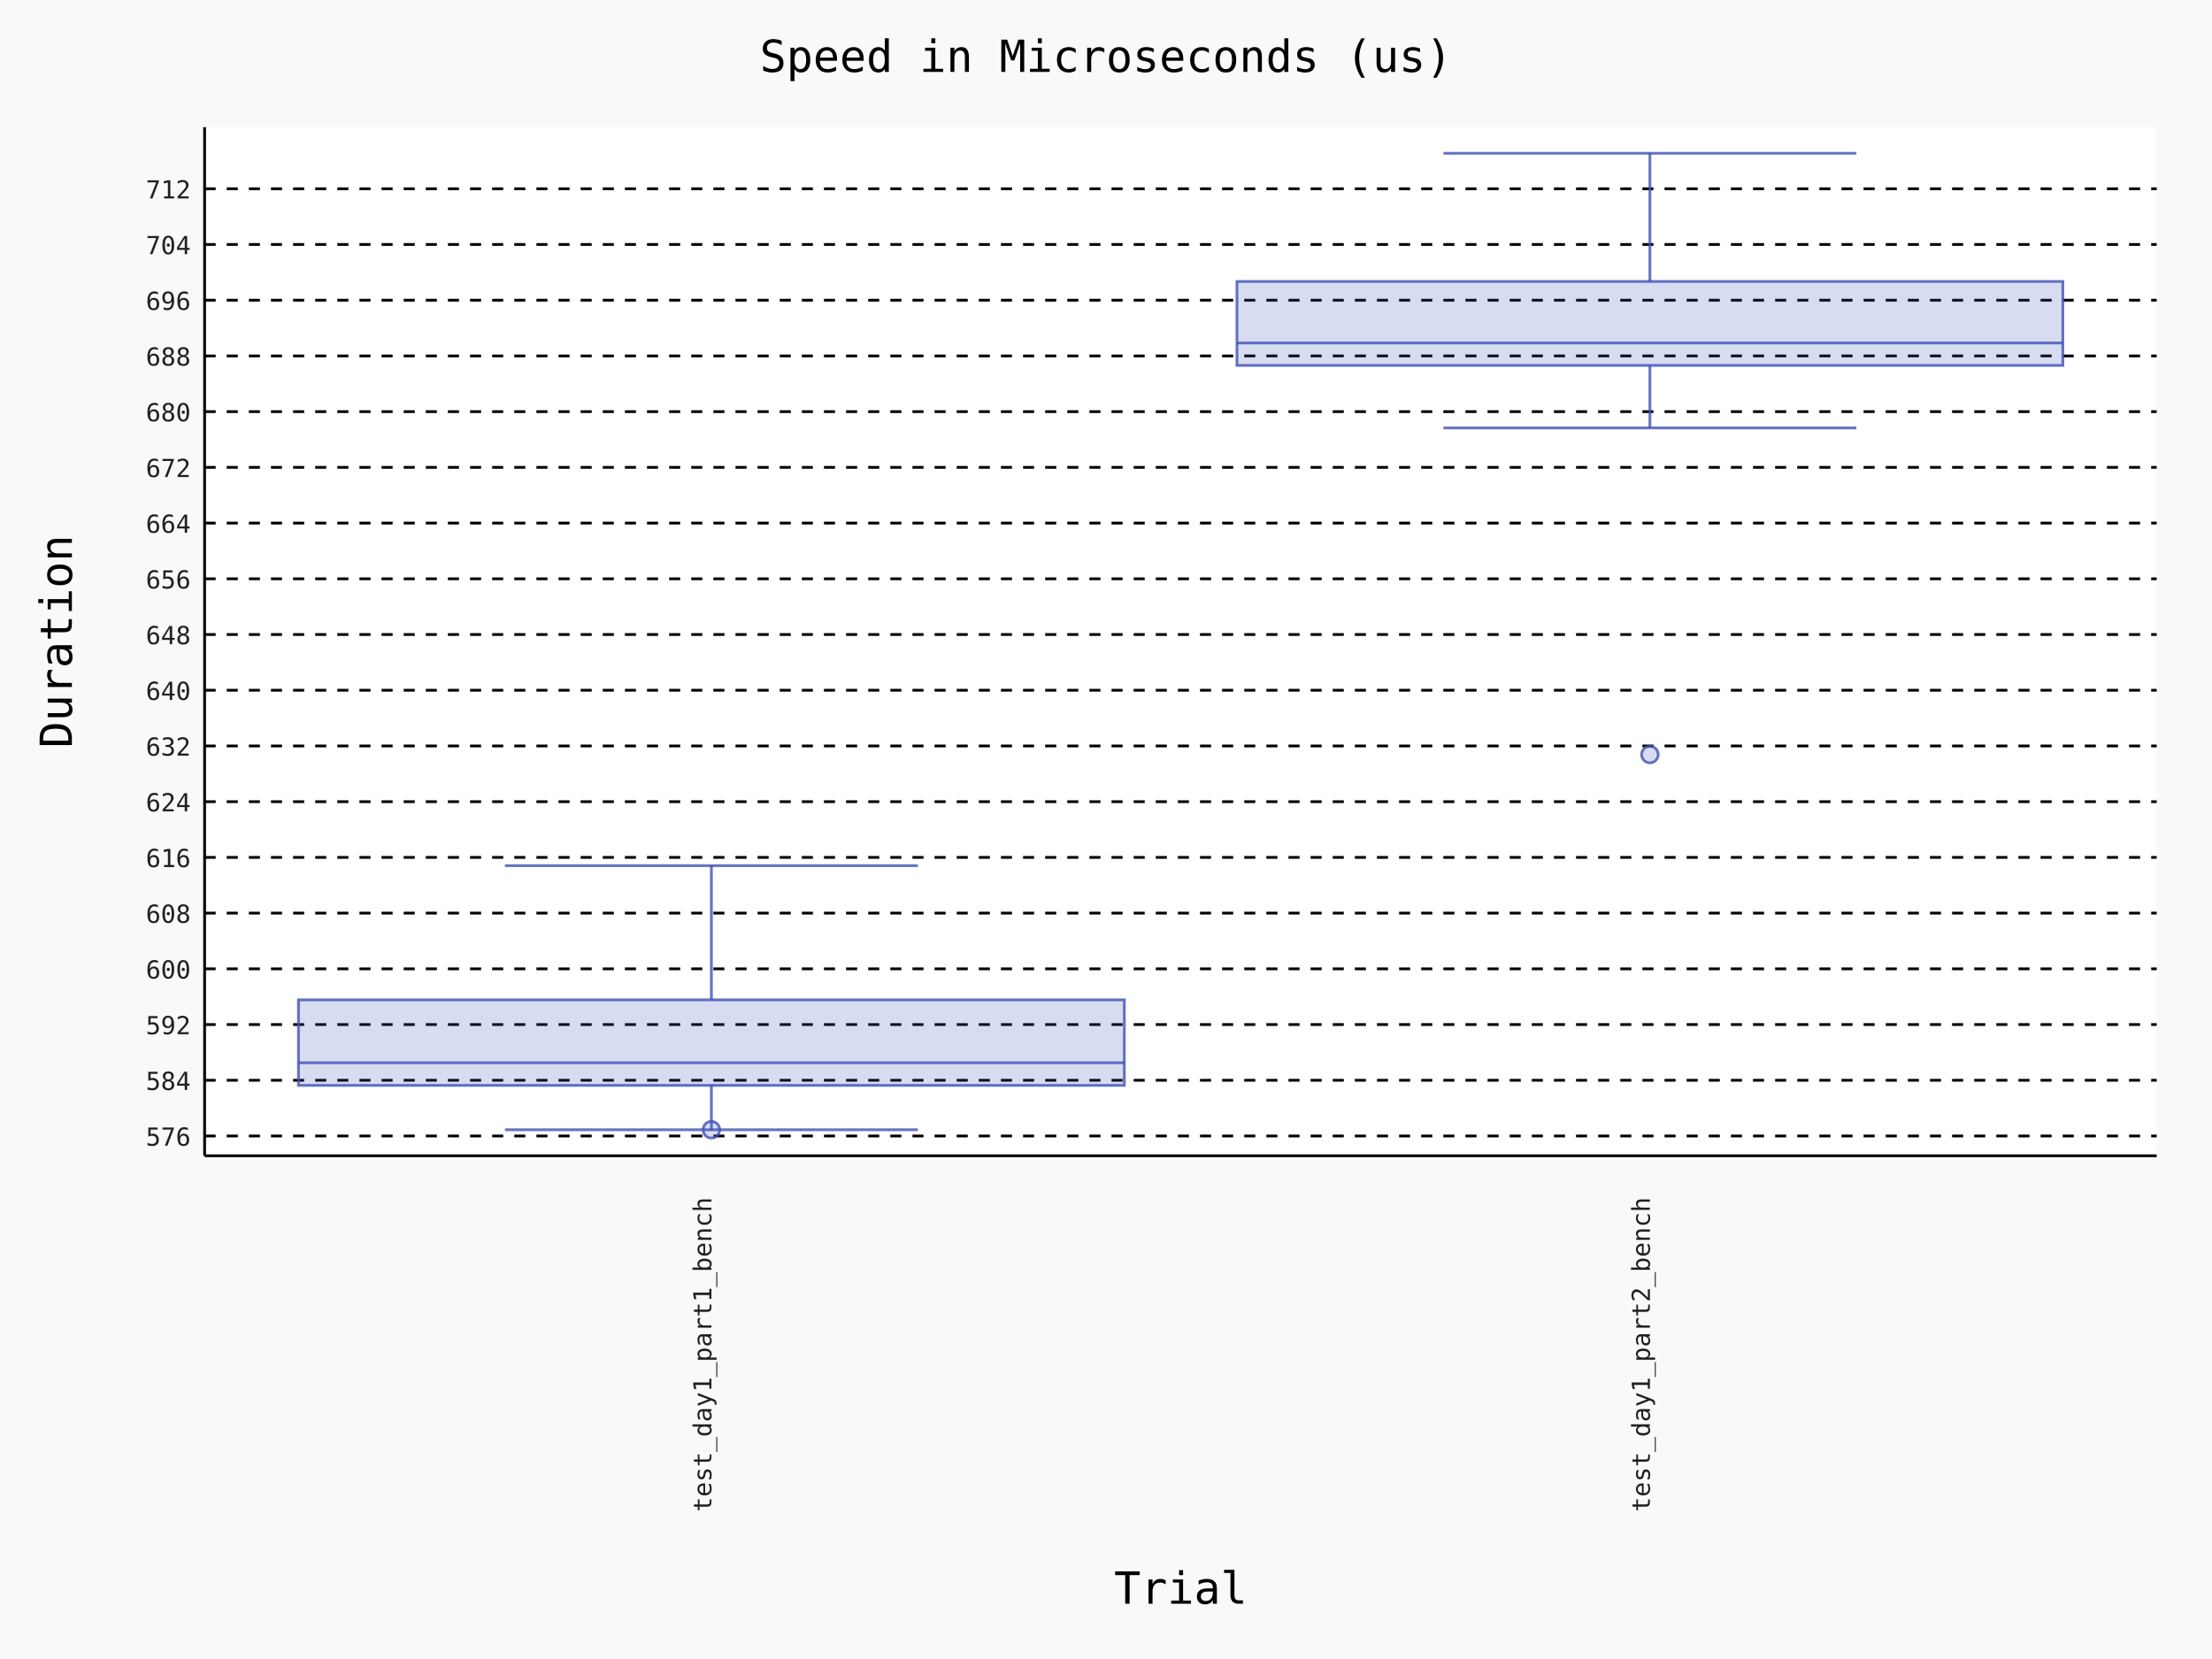
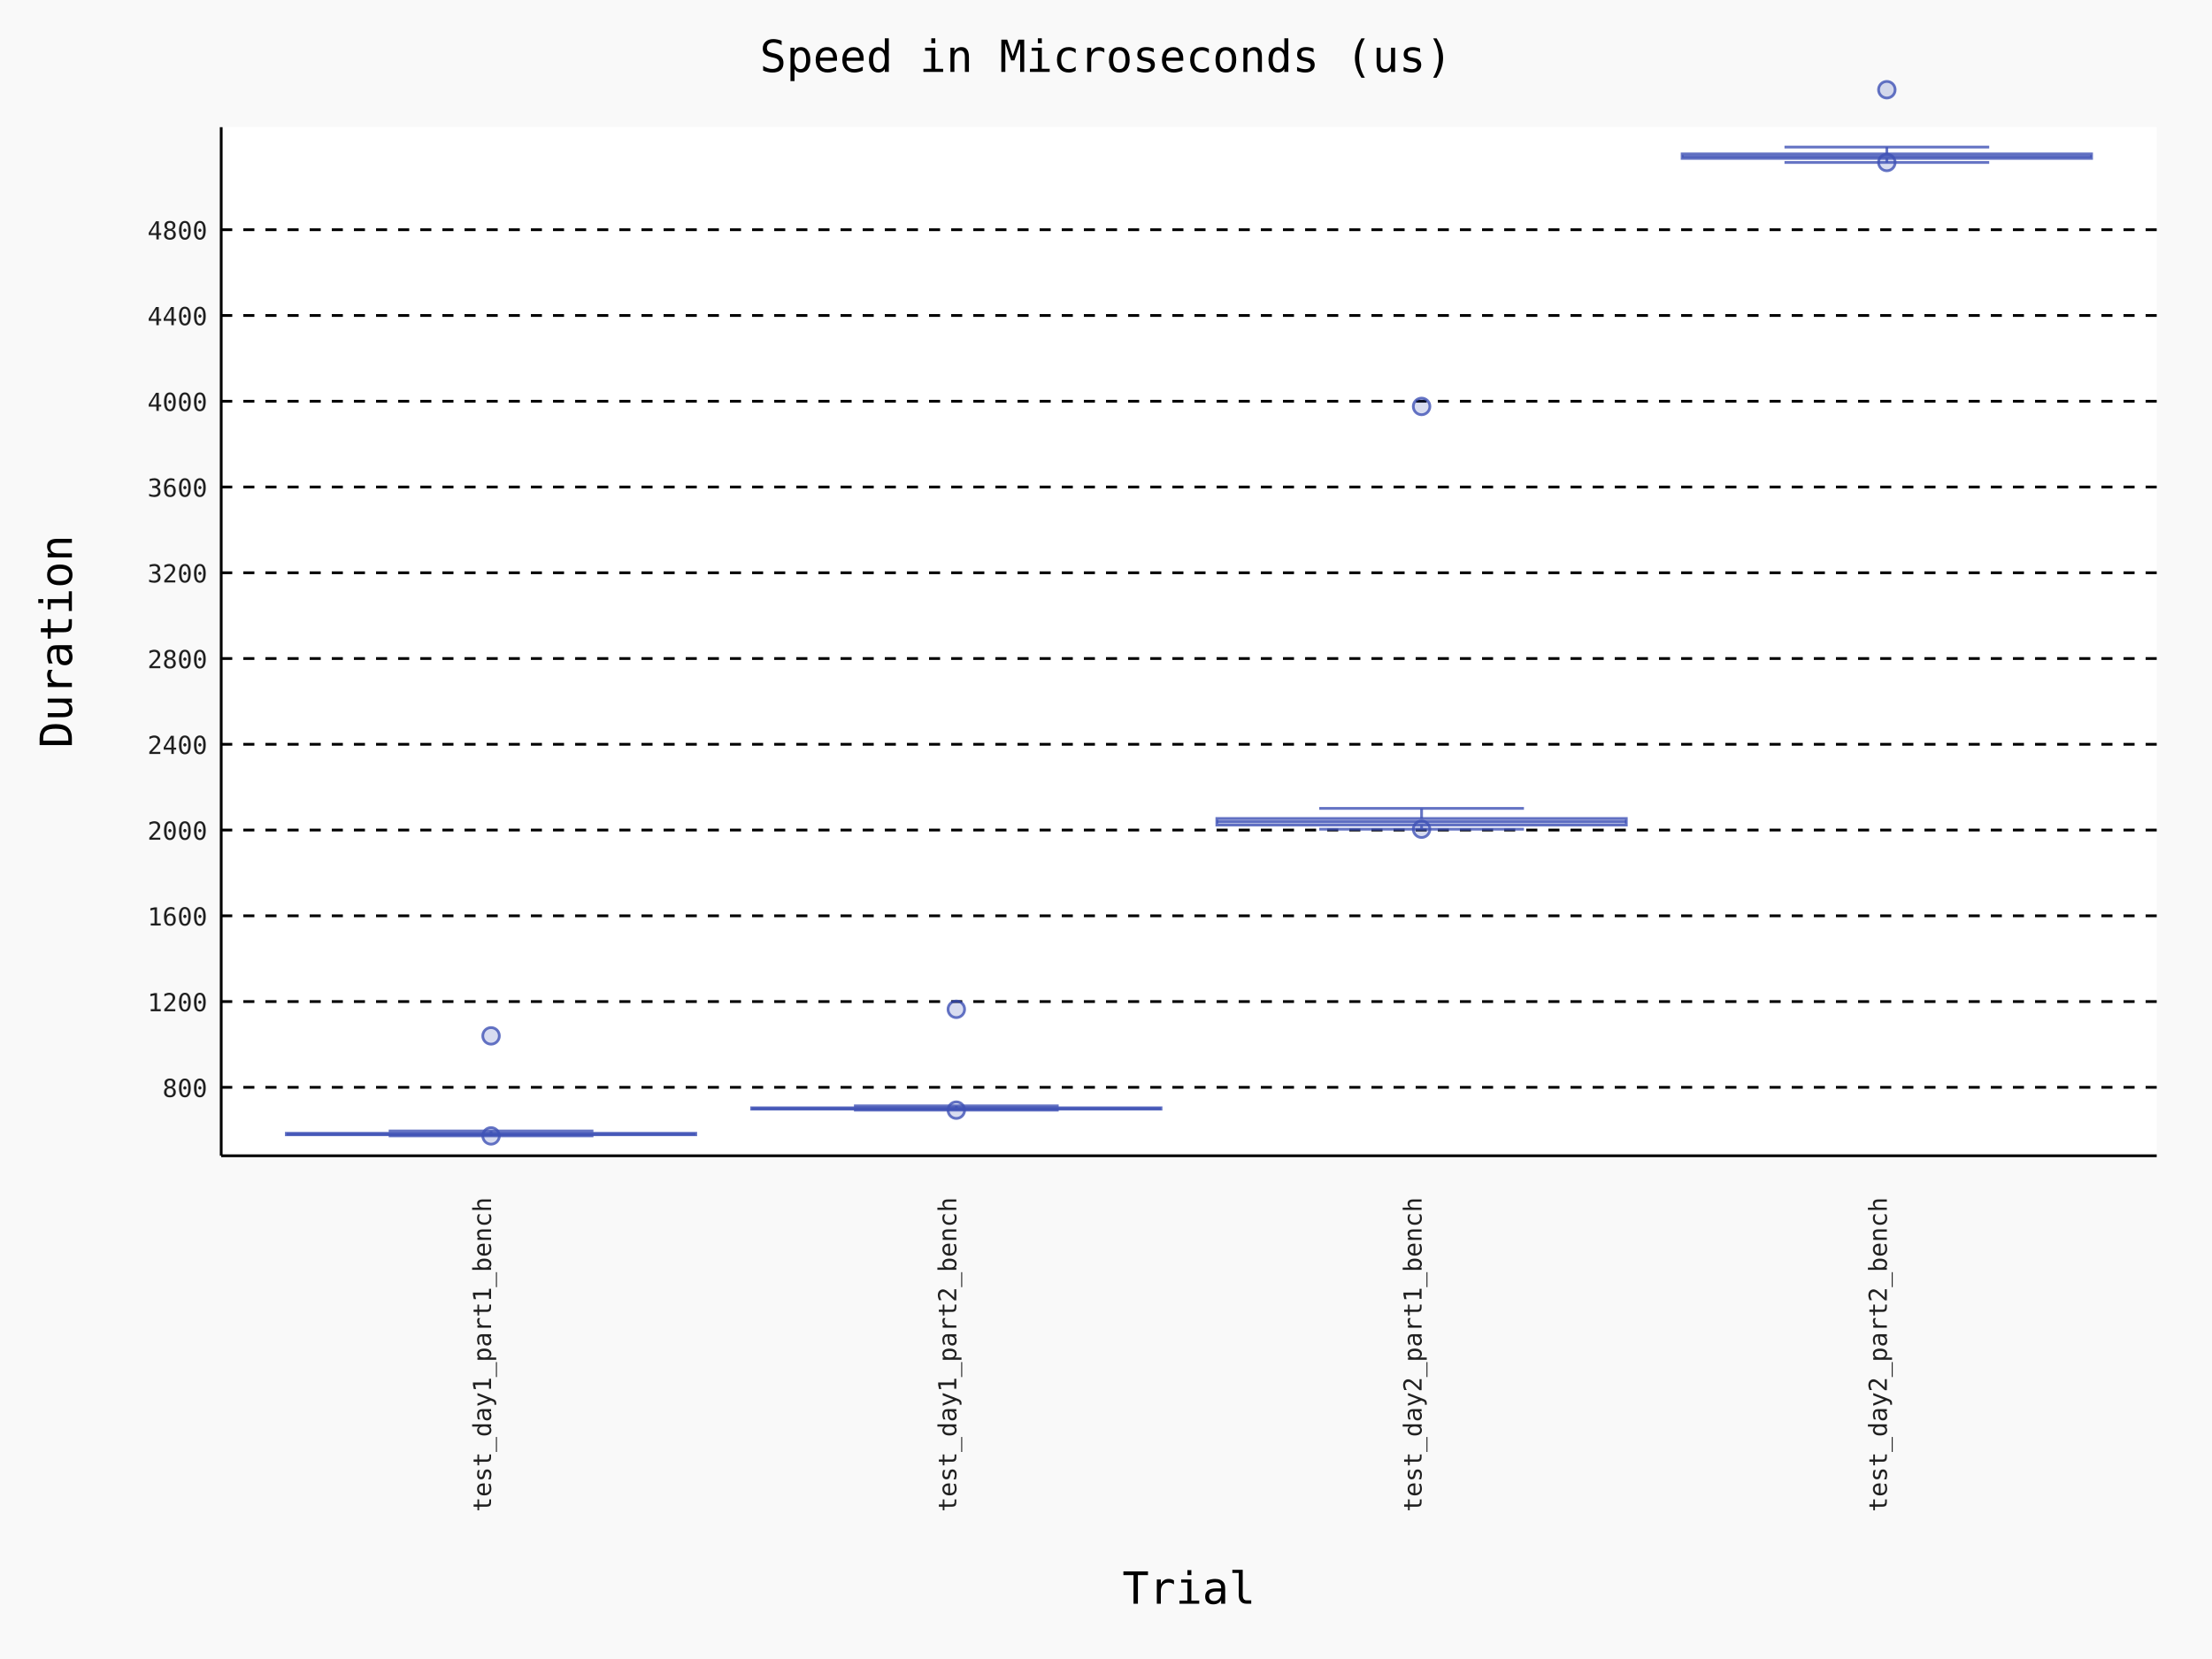
- <svg xmlns="http://www.w3.org/2000/svg" id="chart-abf22c2f-1195-4dc4-b0ce-414caab3abd1" class="pygal-chart" viewBox="0 0 800 600">
+ <svg xmlns="http://www.w3.org/2000/svg" id="chart-14cde176-c39b-4c46-8417-6020babd5af2" class="pygal-chart" viewBox="0 0 800 600">
  <defs>
-     <style type="text/css">#chart-abf22c2f-1195-4dc4-b0ce-414caab3abd1{-webkit-user-select:none;-webkit-font-smoothing:antialiased;font-family:Consolas,"Deja Vu Sans Mono","Bitstream Vera Sans Mono","Courier New",monospace}#chart-abf22c2f-1195-4dc4-b0ce-414caab3abd1 .title{font-family:Consolas,"Deja Vu Sans Mono","Bitstream Vera Sans Mono","Courier New",monospace;font-size:16px}#chart-abf22c2f-1195-4dc4-b0ce-414caab3abd1 .legends .legend text{font-family:Consolas,"Deja Vu Sans Mono","Bitstream Vera Sans Mono","Courier New",monospace;font-size:14px}#chart-abf22c2f-1195-4dc4-b0ce-414caab3abd1 .axis text{font-family:Consolas,"Deja Vu Sans Mono","Bitstream Vera Sans Mono","Courier New",monospace;font-size:10px}#chart-abf22c2f-1195-4dc4-b0ce-414caab3abd1 .axis text.major{font-family:Consolas,"Deja Vu Sans Mono","Bitstream Vera Sans Mono","Courier New",monospace;font-size:10px}#chart-abf22c2f-1195-4dc4-b0ce-414caab3abd1 .text-overlay text.value{font-family:Consolas,"Deja Vu Sans Mono","Bitstream Vera Sans Mono","Courier New",monospace;font-size:16px}#chart-abf22c2f-1195-4dc4-b0ce-414caab3abd1 .text-overlay text.label{font-family:Consolas,"Deja Vu Sans Mono","Bitstream Vera Sans Mono","Courier New",monospace;font-size:10px}#chart-abf22c2f-1195-4dc4-b0ce-414caab3abd1 .tooltip{font-family:Consolas,"Deja Vu Sans Mono","Bitstream Vera Sans Mono","Courier New",monospace;font-size:14px}#chart-abf22c2f-1195-4dc4-b0ce-414caab3abd1 text.no_data{font-family:Consolas,"Deja Vu Sans Mono","Bitstream Vera Sans Mono","Courier New",monospace;font-size:64px}
- #chart-abf22c2f-1195-4dc4-b0ce-414caab3abd1{background-color:rgba(249,249,249,1)}#chart-abf22c2f-1195-4dc4-b0ce-414caab3abd1 path,#chart-abf22c2f-1195-4dc4-b0ce-414caab3abd1 line,#chart-abf22c2f-1195-4dc4-b0ce-414caab3abd1 rect,#chart-abf22c2f-1195-4dc4-b0ce-414caab3abd1 circle{-webkit-transition:150ms;-moz-transition:150ms;transition:150ms}#chart-abf22c2f-1195-4dc4-b0ce-414caab3abd1 .graph &gt; .background{fill:rgba(249,249,249,1)}#chart-abf22c2f-1195-4dc4-b0ce-414caab3abd1 .plot &gt; .background{fill:rgba(255,255,255,1)}#chart-abf22c2f-1195-4dc4-b0ce-414caab3abd1 .graph{fill:rgba(0,0,0,.87)}#chart-abf22c2f-1195-4dc4-b0ce-414caab3abd1 text.no_data{fill:rgba(0,0,0,1)}#chart-abf22c2f-1195-4dc4-b0ce-414caab3abd1 .title{fill:rgba(0,0,0,1)}#chart-abf22c2f-1195-4dc4-b0ce-414caab3abd1 .legends .legend text{fill:rgba(0,0,0,.87)}#chart-abf22c2f-1195-4dc4-b0ce-414caab3abd1 .legends .legend:hover text{fill:rgba(0,0,0,1)}#chart-abf22c2f-1195-4dc4-b0ce-414caab3abd1 .axis .line{stroke:rgba(0,0,0,1)}#chart-abf22c2f-1195-4dc4-b0ce-414caab3abd1 .axis .guide.line{stroke:rgba(0,0,0,.54)}#chart-abf22c2f-1195-4dc4-b0ce-414caab3abd1 .axis .major.line{stroke:rgba(0,0,0,.87)}#chart-abf22c2f-1195-4dc4-b0ce-414caab3abd1 .axis text.major{fill:rgba(0,0,0,1)}#chart-abf22c2f-1195-4dc4-b0ce-414caab3abd1 .axis.y .guides:hover .guide.line,#chart-abf22c2f-1195-4dc4-b0ce-414caab3abd1 .line-graph .axis.x .guides:hover .guide.line,#chart-abf22c2f-1195-4dc4-b0ce-414caab3abd1 .stackedline-graph .axis.x .guides:hover .guide.line,#chart-abf22c2f-1195-4dc4-b0ce-414caab3abd1 .xy-graph .axis.x .guides:hover .guide.line{stroke:rgba(0,0,0,1)}#chart-abf22c2f-1195-4dc4-b0ce-414caab3abd1 .axis .guides:hover text{fill:rgba(0,0,0,1)}#chart-abf22c2f-1195-4dc4-b0ce-414caab3abd1 .reactive{fill-opacity:.7;stroke-opacity:.8;stroke-width:1}#chart-abf22c2f-1195-4dc4-b0ce-414caab3abd1 .ci{stroke:rgba(0,0,0,.87)}#chart-abf22c2f-1195-4dc4-b0ce-414caab3abd1 .reactive.active,#chart-abf22c2f-1195-4dc4-b0ce-414caab3abd1 .active .reactive{fill-opacity:.8;stroke-opacity:.9;stroke-width:4}#chart-abf22c2f-1195-4dc4-b0ce-414caab3abd1 .ci .reactive.active{stroke-width:1.5}#chart-abf22c2f-1195-4dc4-b0ce-414caab3abd1 .series text{fill:rgba(0,0,0,1)}#chart-abf22c2f-1195-4dc4-b0ce-414caab3abd1 .tooltip rect{fill:rgba(255,255,255,1);stroke:rgba(0,0,0,1);-webkit-transition:opacity 150ms;-moz-transition:opacity 150ms;transition:opacity 150ms}#chart-abf22c2f-1195-4dc4-b0ce-414caab3abd1 .tooltip .label{fill:rgba(0,0,0,.87)}#chart-abf22c2f-1195-4dc4-b0ce-414caab3abd1 .tooltip .label{fill:rgba(0,0,0,.87)}#chart-abf22c2f-1195-4dc4-b0ce-414caab3abd1 .tooltip .legend{font-size:.8em;fill:rgba(0,0,0,.54)}#chart-abf22c2f-1195-4dc4-b0ce-414caab3abd1 .tooltip .x_label{font-size:.6em;fill:rgba(0,0,0,1)}#chart-abf22c2f-1195-4dc4-b0ce-414caab3abd1 .tooltip .xlink{font-size:.5em;text-decoration:underline}#chart-abf22c2f-1195-4dc4-b0ce-414caab3abd1 .tooltip .value{font-size:1.5em}#chart-abf22c2f-1195-4dc4-b0ce-414caab3abd1 .bound{font-size:.5em}#chart-abf22c2f-1195-4dc4-b0ce-414caab3abd1 .max-value{font-size:.75em;fill:rgba(0,0,0,.54)}#chart-abf22c2f-1195-4dc4-b0ce-414caab3abd1 .map-element{fill:rgba(255,255,255,1);stroke:rgba(0,0,0,.54) !important}#chart-abf22c2f-1195-4dc4-b0ce-414caab3abd1 .map-element .reactive{fill-opacity:inherit;stroke-opacity:inherit}#chart-abf22c2f-1195-4dc4-b0ce-414caab3abd1 .color-0,#chart-abf22c2f-1195-4dc4-b0ce-414caab3abd1 .color-0 a:visited{stroke:#3F51B5;fill:#3F51B5}#chart-abf22c2f-1195-4dc4-b0ce-414caab3abd1 .color-1,#chart-abf22c2f-1195-4dc4-b0ce-414caab3abd1 .color-1 a:visited{stroke:#3F51B5;fill:#3F51B5}#chart-abf22c2f-1195-4dc4-b0ce-414caab3abd1 .text-overlay .color-0 text{fill:black}#chart-abf22c2f-1195-4dc4-b0ce-414caab3abd1 .text-overlay .color-1 text{fill:black}
- #chart-abf22c2f-1195-4dc4-b0ce-414caab3abd1 text.no_data{text-anchor:middle}#chart-abf22c2f-1195-4dc4-b0ce-414caab3abd1 .guide.line{fill:none}#chart-abf22c2f-1195-4dc4-b0ce-414caab3abd1 .centered{text-anchor:middle}#chart-abf22c2f-1195-4dc4-b0ce-414caab3abd1 .title{text-anchor:middle}#chart-abf22c2f-1195-4dc4-b0ce-414caab3abd1 .legends .legend text{fill-opacity:1}#chart-abf22c2f-1195-4dc4-b0ce-414caab3abd1 .axis.x text{text-anchor:middle}#chart-abf22c2f-1195-4dc4-b0ce-414caab3abd1 .axis.x:not(.web) text[transform]{text-anchor:start}#chart-abf22c2f-1195-4dc4-b0ce-414caab3abd1 .axis.x:not(.web) text[transform].backwards{text-anchor:end}#chart-abf22c2f-1195-4dc4-b0ce-414caab3abd1 .axis.y text{text-anchor:end}#chart-abf22c2f-1195-4dc4-b0ce-414caab3abd1 .axis.y text[transform].backwards{text-anchor:start}#chart-abf22c2f-1195-4dc4-b0ce-414caab3abd1 .axis.y2 text{text-anchor:start}#chart-abf22c2f-1195-4dc4-b0ce-414caab3abd1 .axis.y2 text[transform].backwards{text-anchor:end}#chart-abf22c2f-1195-4dc4-b0ce-414caab3abd1 .axis .guide.line{stroke-dasharray:4,4;stroke:black}#chart-abf22c2f-1195-4dc4-b0ce-414caab3abd1 .axis .major.guide.line{stroke-dasharray:6,6;stroke:black}#chart-abf22c2f-1195-4dc4-b0ce-414caab3abd1 .horizontal .axis.y .guide.line,#chart-abf22c2f-1195-4dc4-b0ce-414caab3abd1 .horizontal .axis.y2 .guide.line,#chart-abf22c2f-1195-4dc4-b0ce-414caab3abd1 .vertical .axis.x .guide.line{opacity:0}#chart-abf22c2f-1195-4dc4-b0ce-414caab3abd1 .horizontal .axis.always_show .guide.line,#chart-abf22c2f-1195-4dc4-b0ce-414caab3abd1 .vertical .axis.always_show .guide.line{opacity:1 !important}#chart-abf22c2f-1195-4dc4-b0ce-414caab3abd1 .axis.y .guides:hover .guide.line,#chart-abf22c2f-1195-4dc4-b0ce-414caab3abd1 .axis.y2 .guides:hover .guide.line,#chart-abf22c2f-1195-4dc4-b0ce-414caab3abd1 .axis.x .guides:hover .guide.line{opacity:1}#chart-abf22c2f-1195-4dc4-b0ce-414caab3abd1 .axis .guides:hover text{opacity:1}#chart-abf22c2f-1195-4dc4-b0ce-414caab3abd1 .nofill{fill:none}#chart-abf22c2f-1195-4dc4-b0ce-414caab3abd1 .subtle-fill{fill-opacity:.2}#chart-abf22c2f-1195-4dc4-b0ce-414caab3abd1 .dot{stroke-width:1px;fill-opacity:1;stroke-opacity:1}#chart-abf22c2f-1195-4dc4-b0ce-414caab3abd1 .dot.active{stroke-width:5px}#chart-abf22c2f-1195-4dc4-b0ce-414caab3abd1 .dot.negative{fill:transparent}#chart-abf22c2f-1195-4dc4-b0ce-414caab3abd1 text,#chart-abf22c2f-1195-4dc4-b0ce-414caab3abd1 tspan{stroke:none !important}#chart-abf22c2f-1195-4dc4-b0ce-414caab3abd1 .series text.active{opacity:1}#chart-abf22c2f-1195-4dc4-b0ce-414caab3abd1 .tooltip rect{fill-opacity:.95;stroke-width:.5}#chart-abf22c2f-1195-4dc4-b0ce-414caab3abd1 .tooltip text{fill-opacity:1}#chart-abf22c2f-1195-4dc4-b0ce-414caab3abd1 .showable{visibility:hidden}#chart-abf22c2f-1195-4dc4-b0ce-414caab3abd1 .showable.shown{visibility:visible}#chart-abf22c2f-1195-4dc4-b0ce-414caab3abd1 .gauge-background{fill:rgba(229,229,229,1);stroke:none}#chart-abf22c2f-1195-4dc4-b0ce-414caab3abd1 .bg-lines{stroke:rgba(249,249,249,1);stroke-width:2px}
+     <style type="text/css">#chart-14cde176-c39b-4c46-8417-6020babd5af2{-webkit-user-select:none;-webkit-font-smoothing:antialiased;font-family:Consolas,"Deja Vu Sans Mono","Bitstream Vera Sans Mono","Courier New",monospace}#chart-14cde176-c39b-4c46-8417-6020babd5af2 .title{font-family:Consolas,"Deja Vu Sans Mono","Bitstream Vera Sans Mono","Courier New",monospace;font-size:16px}#chart-14cde176-c39b-4c46-8417-6020babd5af2 .legends .legend text{font-family:Consolas,"Deja Vu Sans Mono","Bitstream Vera Sans Mono","Courier New",monospace;font-size:14px}#chart-14cde176-c39b-4c46-8417-6020babd5af2 .axis text{font-family:Consolas,"Deja Vu Sans Mono","Bitstream Vera Sans Mono","Courier New",monospace;font-size:10px}#chart-14cde176-c39b-4c46-8417-6020babd5af2 .axis text.major{font-family:Consolas,"Deja Vu Sans Mono","Bitstream Vera Sans Mono","Courier New",monospace;font-size:10px}#chart-14cde176-c39b-4c46-8417-6020babd5af2 .text-overlay text.value{font-family:Consolas,"Deja Vu Sans Mono","Bitstream Vera Sans Mono","Courier New",monospace;font-size:16px}#chart-14cde176-c39b-4c46-8417-6020babd5af2 .text-overlay text.label{font-family:Consolas,"Deja Vu Sans Mono","Bitstream Vera Sans Mono","Courier New",monospace;font-size:10px}#chart-14cde176-c39b-4c46-8417-6020babd5af2 .tooltip{font-family:Consolas,"Deja Vu Sans Mono","Bitstream Vera Sans Mono","Courier New",monospace;font-size:14px}#chart-14cde176-c39b-4c46-8417-6020babd5af2 text.no_data{font-family:Consolas,"Deja Vu Sans Mono","Bitstream Vera Sans Mono","Courier New",monospace;font-size:64px}
+ #chart-14cde176-c39b-4c46-8417-6020babd5af2{background-color:rgba(249,249,249,1)}#chart-14cde176-c39b-4c46-8417-6020babd5af2 path,#chart-14cde176-c39b-4c46-8417-6020babd5af2 line,#chart-14cde176-c39b-4c46-8417-6020babd5af2 rect,#chart-14cde176-c39b-4c46-8417-6020babd5af2 circle{-webkit-transition:150ms;-moz-transition:150ms;transition:150ms}#chart-14cde176-c39b-4c46-8417-6020babd5af2 .graph &gt; .background{fill:rgba(249,249,249,1)}#chart-14cde176-c39b-4c46-8417-6020babd5af2 .plot &gt; .background{fill:rgba(255,255,255,1)}#chart-14cde176-c39b-4c46-8417-6020babd5af2 .graph{fill:rgba(0,0,0,.87)}#chart-14cde176-c39b-4c46-8417-6020babd5af2 text.no_data{fill:rgba(0,0,0,1)}#chart-14cde176-c39b-4c46-8417-6020babd5af2 .title{fill:rgba(0,0,0,1)}#chart-14cde176-c39b-4c46-8417-6020babd5af2 .legends .legend text{fill:rgba(0,0,0,.87)}#chart-14cde176-c39b-4c46-8417-6020babd5af2 .legends .legend:hover text{fill:rgba(0,0,0,1)}#chart-14cde176-c39b-4c46-8417-6020babd5af2 .axis .line{stroke:rgba(0,0,0,1)}#chart-14cde176-c39b-4c46-8417-6020babd5af2 .axis .guide.line{stroke:rgba(0,0,0,.54)}#chart-14cde176-c39b-4c46-8417-6020babd5af2 .axis .major.line{stroke:rgba(0,0,0,.87)}#chart-14cde176-c39b-4c46-8417-6020babd5af2 .axis text.major{fill:rgba(0,0,0,1)}#chart-14cde176-c39b-4c46-8417-6020babd5af2 .axis.y .guides:hover .guide.line,#chart-14cde176-c39b-4c46-8417-6020babd5af2 .line-graph .axis.x .guides:hover .guide.line,#chart-14cde176-c39b-4c46-8417-6020babd5af2 .stackedline-graph .axis.x .guides:hover .guide.line,#chart-14cde176-c39b-4c46-8417-6020babd5af2 .xy-graph .axis.x .guides:hover .guide.line{stroke:rgba(0,0,0,1)}#chart-14cde176-c39b-4c46-8417-6020babd5af2 .axis .guides:hover text{fill:rgba(0,0,0,1)}#chart-14cde176-c39b-4c46-8417-6020babd5af2 .reactive{fill-opacity:.7;stroke-opacity:.8;stroke-width:1}#chart-14cde176-c39b-4c46-8417-6020babd5af2 .ci{stroke:rgba(0,0,0,.87)}#chart-14cde176-c39b-4c46-8417-6020babd5af2 .reactive.active,#chart-14cde176-c39b-4c46-8417-6020babd5af2 .active .reactive{fill-opacity:.8;stroke-opacity:.9;stroke-width:4}#chart-14cde176-c39b-4c46-8417-6020babd5af2 .ci .reactive.active{stroke-width:1.5}#chart-14cde176-c39b-4c46-8417-6020babd5af2 .series text{fill:rgba(0,0,0,1)}#chart-14cde176-c39b-4c46-8417-6020babd5af2 .tooltip rect{fill:rgba(255,255,255,1);stroke:rgba(0,0,0,1);-webkit-transition:opacity 150ms;-moz-transition:opacity 150ms;transition:opacity 150ms}#chart-14cde176-c39b-4c46-8417-6020babd5af2 .tooltip .label{fill:rgba(0,0,0,.87)}#chart-14cde176-c39b-4c46-8417-6020babd5af2 .tooltip .label{fill:rgba(0,0,0,.87)}#chart-14cde176-c39b-4c46-8417-6020babd5af2 .tooltip .legend{font-size:.8em;fill:rgba(0,0,0,.54)}#chart-14cde176-c39b-4c46-8417-6020babd5af2 .tooltip .x_label{font-size:.6em;fill:rgba(0,0,0,1)}#chart-14cde176-c39b-4c46-8417-6020babd5af2 .tooltip .xlink{font-size:.5em;text-decoration:underline}#chart-14cde176-c39b-4c46-8417-6020babd5af2 .tooltip .value{font-size:1.5em}#chart-14cde176-c39b-4c46-8417-6020babd5af2 .bound{font-size:.5em}#chart-14cde176-c39b-4c46-8417-6020babd5af2 .max-value{font-size:.75em;fill:rgba(0,0,0,.54)}#chart-14cde176-c39b-4c46-8417-6020babd5af2 .map-element{fill:rgba(255,255,255,1);stroke:rgba(0,0,0,.54) !important}#chart-14cde176-c39b-4c46-8417-6020babd5af2 .map-element .reactive{fill-opacity:inherit;stroke-opacity:inherit}#chart-14cde176-c39b-4c46-8417-6020babd5af2 .color-0,#chart-14cde176-c39b-4c46-8417-6020babd5af2 .color-0 a:visited{stroke:#3F51B5;fill:#3F51B5}#chart-14cde176-c39b-4c46-8417-6020babd5af2 .color-1,#chart-14cde176-c39b-4c46-8417-6020babd5af2 .color-1 a:visited{stroke:#3F51B5;fill:#3F51B5}#chart-14cde176-c39b-4c46-8417-6020babd5af2 .color-2,#chart-14cde176-c39b-4c46-8417-6020babd5af2 .color-2 a:visited{stroke:#3F51B5;fill:#3F51B5}#chart-14cde176-c39b-4c46-8417-6020babd5af2 .color-3,#chart-14cde176-c39b-4c46-8417-6020babd5af2 .color-3 a:visited{stroke:#3F51B5;fill:#3F51B5}#chart-14cde176-c39b-4c46-8417-6020babd5af2 .text-overlay .color-0 text{fill:black}#chart-14cde176-c39b-4c46-8417-6020babd5af2 .text-overlay .color-1 text{fill:black}#chart-14cde176-c39b-4c46-8417-6020babd5af2 .text-overlay .color-2 text{fill:black}#chart-14cde176-c39b-4c46-8417-6020babd5af2 .text-overlay .color-3 text{fill:black}
+ #chart-14cde176-c39b-4c46-8417-6020babd5af2 text.no_data{text-anchor:middle}#chart-14cde176-c39b-4c46-8417-6020babd5af2 .guide.line{fill:none}#chart-14cde176-c39b-4c46-8417-6020babd5af2 .centered{text-anchor:middle}#chart-14cde176-c39b-4c46-8417-6020babd5af2 .title{text-anchor:middle}#chart-14cde176-c39b-4c46-8417-6020babd5af2 .legends .legend text{fill-opacity:1}#chart-14cde176-c39b-4c46-8417-6020babd5af2 .axis.x text{text-anchor:middle}#chart-14cde176-c39b-4c46-8417-6020babd5af2 .axis.x:not(.web) text[transform]{text-anchor:start}#chart-14cde176-c39b-4c46-8417-6020babd5af2 .axis.x:not(.web) text[transform].backwards{text-anchor:end}#chart-14cde176-c39b-4c46-8417-6020babd5af2 .axis.y text{text-anchor:end}#chart-14cde176-c39b-4c46-8417-6020babd5af2 .axis.y text[transform].backwards{text-anchor:start}#chart-14cde176-c39b-4c46-8417-6020babd5af2 .axis.y2 text{text-anchor:start}#chart-14cde176-c39b-4c46-8417-6020babd5af2 .axis.y2 text[transform].backwards{text-anchor:end}#chart-14cde176-c39b-4c46-8417-6020babd5af2 .axis .guide.line{stroke-dasharray:4,4;stroke:black}#chart-14cde176-c39b-4c46-8417-6020babd5af2 .axis .major.guide.line{stroke-dasharray:6,6;stroke:black}#chart-14cde176-c39b-4c46-8417-6020babd5af2 .horizontal .axis.y .guide.line,#chart-14cde176-c39b-4c46-8417-6020babd5af2 .horizontal .axis.y2 .guide.line,#chart-14cde176-c39b-4c46-8417-6020babd5af2 .vertical .axis.x .guide.line{opacity:0}#chart-14cde176-c39b-4c46-8417-6020babd5af2 .horizontal .axis.always_show .guide.line,#chart-14cde176-c39b-4c46-8417-6020babd5af2 .vertical .axis.always_show .guide.line{opacity:1 !important}#chart-14cde176-c39b-4c46-8417-6020babd5af2 .axis.y .guides:hover .guide.line,#chart-14cde176-c39b-4c46-8417-6020babd5af2 .axis.y2 .guides:hover .guide.line,#chart-14cde176-c39b-4c46-8417-6020babd5af2 .axis.x .guides:hover .guide.line{opacity:1}#chart-14cde176-c39b-4c46-8417-6020babd5af2 .axis .guides:hover text{opacity:1}#chart-14cde176-c39b-4c46-8417-6020babd5af2 .nofill{fill:none}#chart-14cde176-c39b-4c46-8417-6020babd5af2 .subtle-fill{fill-opacity:.2}#chart-14cde176-c39b-4c46-8417-6020babd5af2 .dot{stroke-width:1px;fill-opacity:1;stroke-opacity:1}#chart-14cde176-c39b-4c46-8417-6020babd5af2 .dot.active{stroke-width:5px}#chart-14cde176-c39b-4c46-8417-6020babd5af2 .dot.negative{fill:transparent}#chart-14cde176-c39b-4c46-8417-6020babd5af2 text,#chart-14cde176-c39b-4c46-8417-6020babd5af2 tspan{stroke:none !important}#chart-14cde176-c39b-4c46-8417-6020babd5af2 .series text.active{opacity:1}#chart-14cde176-c39b-4c46-8417-6020babd5af2 .tooltip rect{fill-opacity:.95;stroke-width:.5}#chart-14cde176-c39b-4c46-8417-6020babd5af2 .tooltip text{fill-opacity:1}#chart-14cde176-c39b-4c46-8417-6020babd5af2 .showable{visibility:hidden}#chart-14cde176-c39b-4c46-8417-6020babd5af2 .showable.shown{visibility:visible}#chart-14cde176-c39b-4c46-8417-6020babd5af2 .gauge-background{fill:rgba(229,229,229,1);stroke:none}#chart-14cde176-c39b-4c46-8417-6020babd5af2 .bg-lines{stroke:rgba(249,249,249,1);stroke-width:2px}
.tooltip .value{font-size:1em !important}.axis text{font-size:9px !important}</style>
  </defs>
  <g class="graph custombox-graph vertical">
    <rect x="0" y="0" width="800" height="600" class="background" />
-     <g transform="translate(74, 46)" class="plot">
-       <rect x="0" y="0" width="706.0" height="372.0" class="background" />
+     <g transform="translate(80, 46)" class="plot">
+       <rect x="0" y="0" width="700.0" height="372.0" class="background" />
      <g class="axis y always_show">
-         <path d="M0 372 h706" class="line" />
+         <path d="M0 372 h700" class="line" />
        <g class="guides">
-           <path d="M0 364.846 h706" class="guide line" />
-           <text x="-5" y="368.346" class="">576</text>
+           <path d="M0 347.245 h700" class="guide line" />
+           <text x="-5" y="350.745" class="">800</text>
        </g>
        <g class="guides">
-           <path d="M0 344.694 h706" class="guide line" />
-           <text x="-5" y="348.194" class="">584</text>
+           <path d="M0 316.229 h700" class="guide line" />
+           <text x="-5" y="319.729" class="">1200</text>
        </g>
        <g class="guides">
-           <path d="M0 324.543 h706" class="guide line" />
-           <text x="-5" y="328.043" class="">592</text>
+           <path d="M0 285.213 h700" class="guide line" />
+           <text x="-5" y="288.713" class="">1600</text>
        </g>
        <g class="guides">
-           <path d="M0 304.391 h706" class="guide line" />
-           <text x="-5" y="307.891" class="">600</text>
+           <path d="M0 254.196 h700" class="guide line" />
+           <text x="-5" y="257.696" class="">2000</text>
        </g>
        <g class="guides">
-           <path d="M0 284.239 h706" class="guide line" />
-           <text x="-5" y="287.739" class="">608</text>
+           <path d="M0 223.18 h700" class="guide line" />
+           <text x="-5" y="226.68" class="">2400</text>
        </g>
        <g class="guides">
-           <path d="M0 264.088 h706" class="guide line" />
-           <text x="-5" y="267.588" class="">616</text>
+           <path d="M0 192.164 h700" class="guide line" />
+           <text x="-5" y="195.664" class="">2800</text>
        </g>
        <g class="guides">
-           <path d="M0 243.936 h706" class="guide line" />
-           <text x="-5" y="247.436" class="">624</text>
+           <path d="M0 161.148 h700" class="guide line" />
+           <text x="-5" y="164.648" class="">3200</text>
        </g>
        <g class="guides">
-           <path d="M0 223.784 h706" class="guide line" />
-           <text x="-5" y="227.284" class="">632</text>
+           <path d="M0 130.132 h700" class="guide line" />
+           <text x="-5" y="133.632" class="">3600</text>
        </g>
        <g class="guides">
-           <path d="M0 203.633 h706" class="guide line" />
-           <text x="-5" y="207.133" class="">640</text>
+           <path d="M0 99.116 h700" class="guide line" />
+           <text x="-5" y="102.616" class="">4000</text>
        </g>
        <g class="guides">
-           <path d="M0 183.481 h706" class="guide line" />
-           <text x="-5" y="186.981" class="">648</text>
+           <path d="M0 68.1 h700" class="guide line" />
+           <text x="-5" y="71.6" class="">4400</text>
        </g>
        <g class="guides">
-           <path d="M0 163.329 h706" class="guide line" />
-           <text x="-5" y="166.829" class="">656</text>
-         </g>
-         <g class="guides">
-           <path d="M0 143.178 h706" class="guide line" />
-           <text x="-5" y="146.678" class="">664</text>
-         </g>
-         <g class="guides">
-           <path d="M0 123.026 h706" class="guide line" />
-           <text x="-5" y="126.526" class="">672</text>
-         </g>
-         <g class="guides">
-           <path d="M0 102.874 h706" class="guide line" />
-           <text x="-5" y="106.374" class="">680</text>
-         </g>
-         <g class="guides">
-           <path d="M0 82.723 h706" class="guide line" />
-           <text x="-5" y="86.223" class="">688</text>
-         </g>
-         <g class="guides">
-           <path d="M0 62.571 h706" class="guide line" />
-           <text x="-5" y="66.071" class="">696</text>
-         </g>
-         <g class="guides">
-           <path d="M0 42.419 h706" class="guide line" />
-           <text x="-5" y="45.919" class="">704</text>
-         </g>
-         <g class="guides">
-           <path d="M0 22.268 h706" class="guide line" />
-           <text x="-5" y="25.768" class="">712</text>
+           <path d="M0 37.084 h700" class="guide line" />
+           <text x="-5" y="40.584" class="">4800</text>
        </g>
      </g>
      <g class="axis x">
        <path d="M0 0 v372" class="line" />
        <g class="guides">
-           <path d="M183.288 0 v372" class="guide line" />
-           <text x="183.288" y="387.0" class="backwards" transform="rotate(270 183.2885 387)">test_day1_part1_bench</text>
+           <path d="M97.596 0 v372" class="guide line" />
+           <text x="97.596" y="387.0" class="backwards" transform="rotate(270 97.59615 387)">test_day1_part1_bench</text>
        </g>
        <g class="guides">
-           <path d="M522.712 0 v372" class="guide line" />
-           <text x="522.712" y="387.0" class="backwards" transform="rotate(270 522.7115 387)">test_day1_part2_bench</text>
+           <path d="M265.865 0 v372" class="guide line" />
+           <text x="265.865" y="387.0" class="backwards" transform="rotate(270 265.8654 387)">test_day1_part2_bench</text>
+         </g>
+         <g class="guides">
+           <path d="M434.135 0 v372" class="guide line" />
+           <text x="434.135" y="387.0" class="backwards" transform="rotate(270 434.1346 387)">test_day2_part1_bench</text>
+         </g>
+         <g class="guides">
+           <path d="M602.404 0 v372" class="guide line" />
+           <text x="602.404" y="387.0" class="backwards" transform="rotate(270 602.4038 387)">test_day2_part2_bench</text>
        </g>
      </g>
      <g class="series serie-0 color-0">
        <g class="boxes">
          <g class="box">
-             <path stroke-width="3" d="M108.615 362.592 L257.962 362.592" class="reactive tooltip-trigger" />
-             <path stroke-width="3" d="M33.942 338.367 L332.635 338.367" class="reactive tooltip-trigger" />
-             <path stroke-width="3" d="M108.615 267.073 L257.962 267.073" class="reactive tooltip-trigger" />
-             <path stroke-width="2" d="M183.288 362.592 L183.288 346.543" class="reactive tooltip-trigger" />
-             <path stroke-width="2" d="M183.288 267.073 L183.288 315.6" class="reactive tooltip-trigger" />
-             <rect x="33.942" y="315.6" height="30.943" width="298.692" class="subtle-fill reactive tooltip-trigger" />
-             <circle cx="183.288" cy="362.592" r="3" class="subtle-fill reactive tooltip-trigger" />
-             <circle cx="183.288" cy="-1238.696" r="3" class="subtle-fill reactive tooltip-trigger" />
+             <path stroke-width="3" d="M60.577 364.816 L134.615 364.816" class="reactive tooltip-trigger" />
+             <path stroke-width="3" d="M23.558 364.191 L171.635 364.191" class="reactive tooltip-trigger" />
+             <path stroke-width="3" d="M60.577 363.032 L134.615 363.032" class="reactive tooltip-trigger" />
+             <path stroke-width="2" d="M97.596 364.816 L97.596 364.408" class="reactive tooltip-trigger" />
+             <path stroke-width="2" d="M97.596 363.032 L97.596 363.865" class="reactive tooltip-trigger" />
+             <rect x="23.558" y="363.865" height="0.544" width="148.077" class="subtle-fill reactive tooltip-trigger" />
+             <circle cx="97.596" cy="364.816" r="3" class="subtle-fill reactive tooltip-trigger" />
+             <circle cx="97.596" cy="328.64" r="3" class="subtle-fill reactive tooltip-trigger" />
          </g>
        </g>
      </g>
      <g class="series serie-1 color-1">
        <g class="boxes">
          <g class="box">
-             <path stroke-width="3" d="M448.038 108.764 L597.385 108.764" class="reactive tooltip-trigger" />
-             <path stroke-width="3" d="M373.365 78.049 L672.058 78.049" class="reactive tooltip-trigger" />
-             <path stroke-width="3" d="M448.038 9.434 L597.385 9.434" class="reactive tooltip-trigger" />
-             <path stroke-width="2" d="M522.712 108.764 L522.712 86.151" class="reactive tooltip-trigger" />
-             <path stroke-width="2" d="M522.712 9.434 L522.712 55.79" class="reactive tooltip-trigger" />
-             <rect x="373.365" y="55.79" height="30.361" width="298.692" class="subtle-fill reactive tooltip-trigger" />
-             <circle cx="522.712" cy="226.895" r="3" class="subtle-fill reactive tooltip-trigger" />
-             <circle cx="522.712" cy="-1753.65" r="3" class="subtle-fill reactive tooltip-trigger" />
+             <path stroke-width="3" d="M228.846 355.5 L302.885 355.5" class="reactive tooltip-trigger" />
+             <path stroke-width="3" d="M191.827 354.943 L339.904 354.943" class="reactive tooltip-trigger" />
+             <path stroke-width="3" d="M228.846 353.947 L302.885 353.947" class="reactive tooltip-trigger" />
+             <path stroke-width="2" d="M265.865 355.5 L265.865 355.125" class="reactive tooltip-trigger" />
+             <path stroke-width="2" d="M265.865 353.947 L265.865 354.656" class="reactive tooltip-trigger" />
+             <rect x="191.827" y="354.656" height="0.469" width="148.077" class="subtle-fill reactive tooltip-trigger" />
+             <circle cx="265.865" cy="355.5" r="3" class="subtle-fill reactive tooltip-trigger" />
+             <circle cx="265.865" cy="319.026" r="3" class="subtle-fill reactive tooltip-trigger" />
+           </g>
+         </g>
+       </g>
+       <g class="series serie-2 color-2">
+         <g class="boxes">
+           <g class="box">
+             <path stroke-width="3" d="M397.115 253.891 L471.154 253.891" class="reactive tooltip-trigger" />
+             <path stroke-width="3" d="M360.096 251.183 L508.173 251.183" class="reactive tooltip-trigger" />
+             <path stroke-width="3" d="M397.115 246.361 L471.154 246.361" class="reactive tooltip-trigger" />
+             <path stroke-width="2" d="M434.135 253.891 L434.135 252.395" class="reactive tooltip-trigger" />
+             <path stroke-width="2" d="M434.135 246.361 L434.135 250.017" class="reactive tooltip-trigger" />
+             <rect x="360.096" y="250.017" height="2.378" width="148.077" class="subtle-fill reactive tooltip-trigger" />
+             <circle cx="434.135" cy="253.891" r="3" class="subtle-fill reactive tooltip-trigger" />
+             <circle cx="434.135" cy="100.987" r="3" class="subtle-fill reactive tooltip-trigger" />
+           </g>
+         </g>
+       </g>
+       <g class="series serie-3 color-3">
+         <g class="boxes">
+           <g class="box">
+             <path stroke-width="3" d="M565.385 12.755 L639.423 12.755" class="reactive tooltip-trigger" />
+             <path stroke-width="3" d="M528.365 10.578 L676.442 10.578" class="reactive tooltip-trigger" />
+             <path stroke-width="3" d="M565.385 7.191 L639.423 7.191" class="reactive tooltip-trigger" />
+             <path stroke-width="2" d="M602.404 12.755 L602.404 11.286" class="reactive tooltip-trigger" />
+             <path stroke-width="2" d="M602.404 7.191 L602.404 9.654" class="reactive tooltip-trigger" />
+             <rect x="528.365" y="9.654" height="1.632" width="148.077" class="subtle-fill reactive tooltip-trigger" />
+             <circle cx="602.404" cy="12.755" r="3" class="subtle-fill reactive tooltip-trigger" />
+             <circle cx="602.404" cy="-13.55" r="3" class="subtle-fill reactive tooltip-trigger" />
          </g>
        </g>
      </g>
    </g>
    <g class="titles">
      <text x="400.0" y="26" class="title plot_title">Speed in Microseconds (us)</text>
-       <text x="427.0" y="580.0" class="title">Trial</text>
+       <text x="430.0" y="580.0" class="title">Trial</text>
      <text x="0" y="258.0" class="title" transform="rotate(-90 0 232)">Duration</text>
    </g>
-     <g transform="translate(74, 46)" class="plot overlay">
+     <g transform="translate(80, 46)" class="plot overlay">
      <g class="series serie-0 color-0" />
      <g class="series serie-1 color-1" />
+       <g class="series serie-2 color-2" />
+       <g class="series serie-3 color-3" />
    </g>
-     <g transform="translate(74, 46)" class="plot text-overlay">
+     <g transform="translate(80, 46)" class="plot text-overlay">
      <g class="series serie-0 color-0" />
      <g class="series serie-1 color-1" />
+       <g class="series serie-2 color-2" />
+       <g class="series serie-3 color-3" />
    </g>
-     <g transform="translate(74, 46)" class="plot tooltip-overlay">
+     <g transform="translate(80, 46)" class="plot tooltip-overlay">
      <g transform="translate(0 0)" style="opacity: 0" class="tooltip">
        <rect rx="0" ry="0" width="0" height="0" class="tooltip-box" />
        <g class="text" />
      </g>
    </g>
  </g>
</svg>
